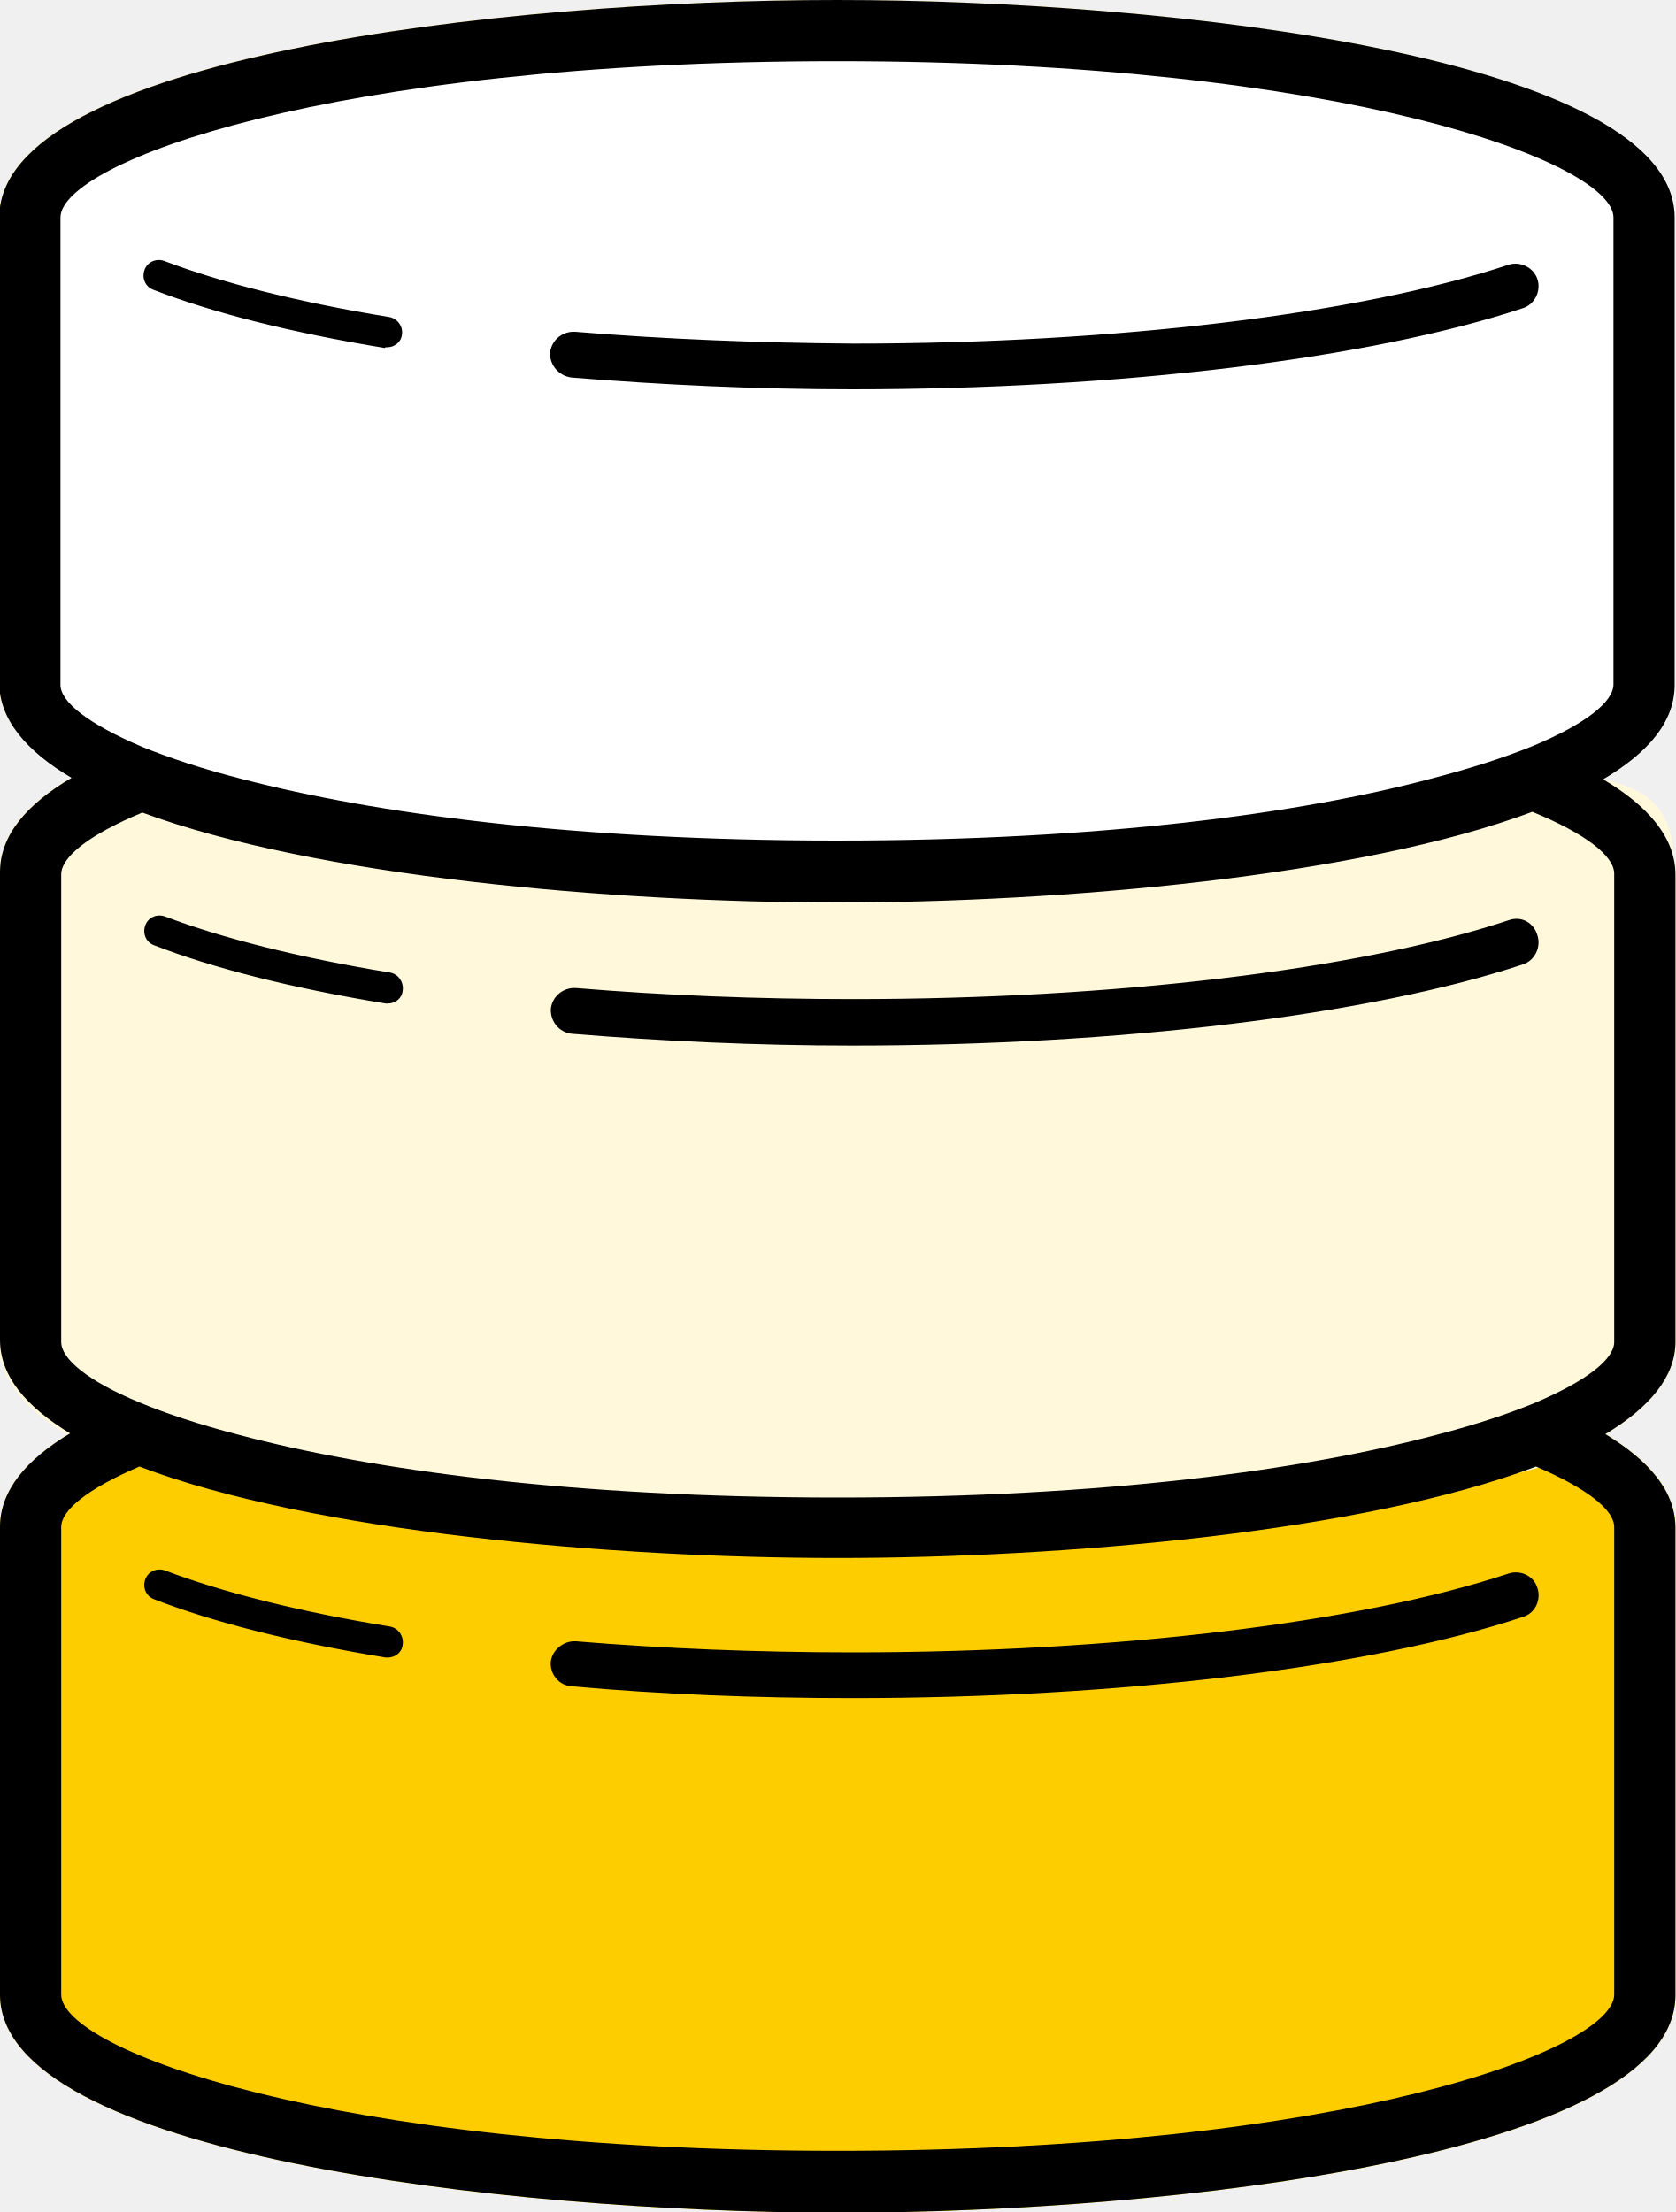
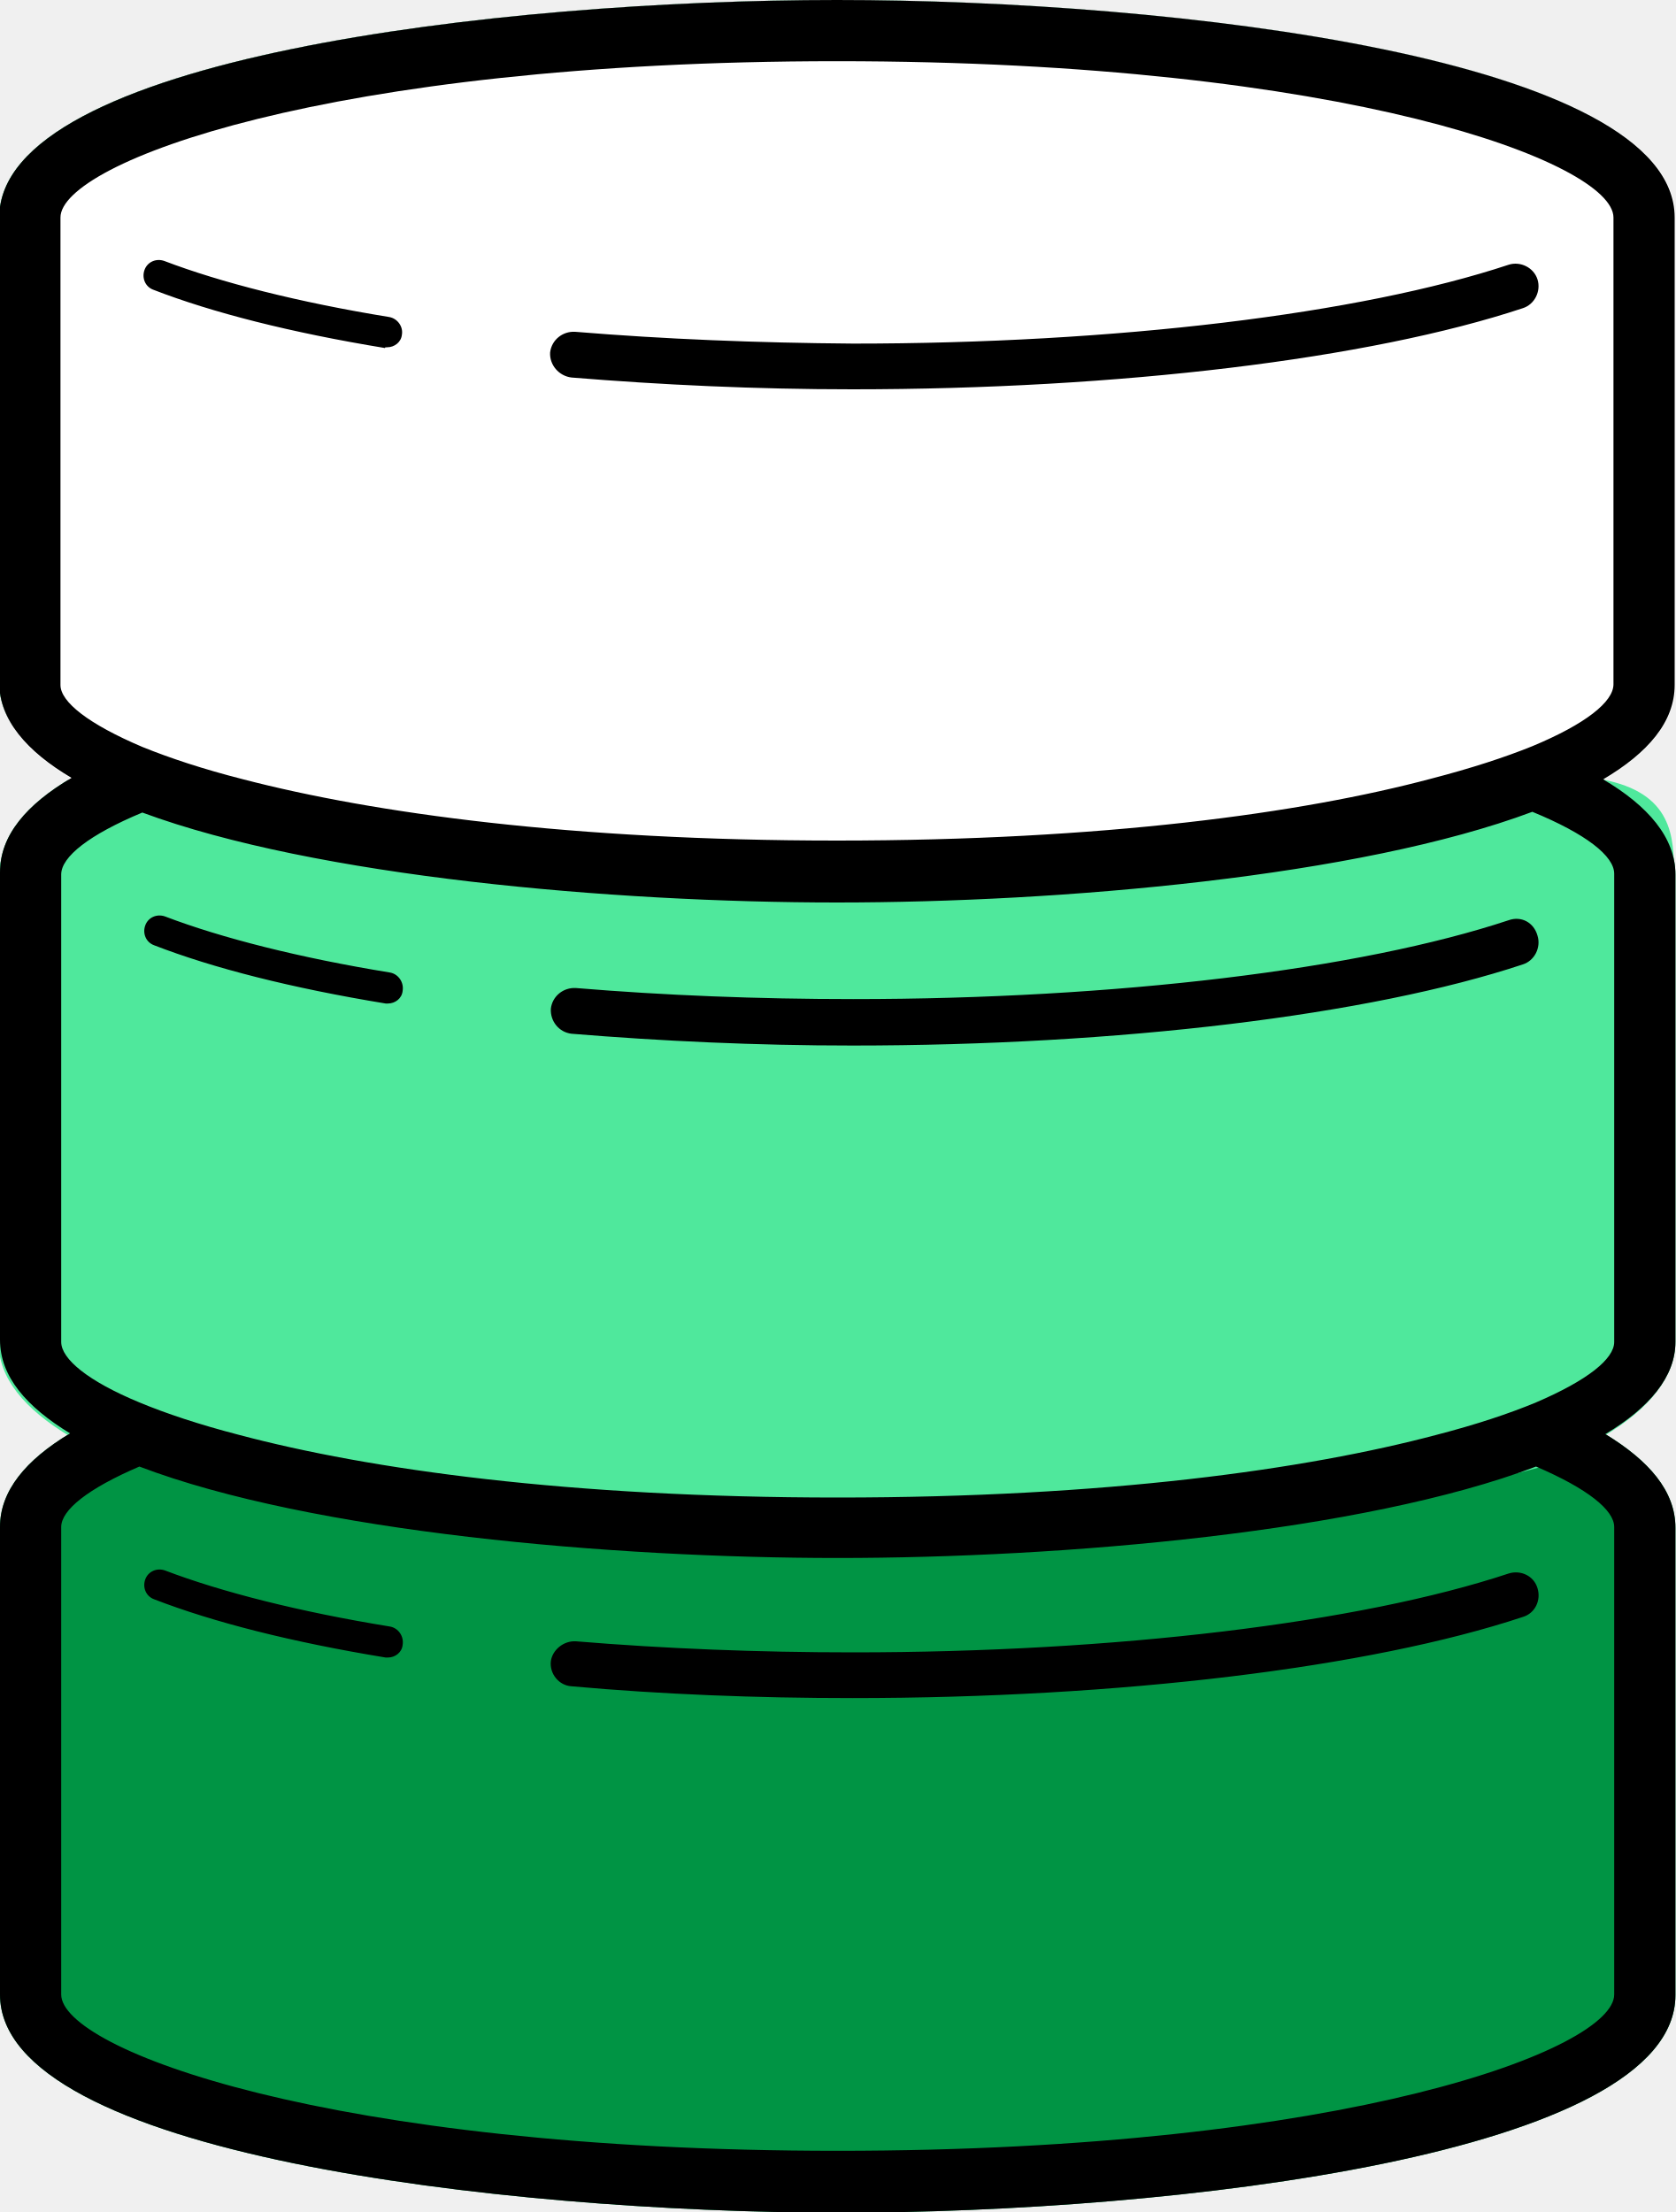
<svg xmlns="http://www.w3.org/2000/svg" version="1.1" x="0px" y="0px" viewBox="0 0 227.2 300" style="enable-background:new 0 0 227.2 300;" xml:space="preserve">
  <style type="text/css">
	.st0{fill:#832EAB;}
- 	.st1{fill:#FECD00;}
+ 	.st1{fill:#C32265;}
	.st2{fill:#00AEEF;}
	.st3{fill:none;}
	.st4{fill:#8DC63F;}
	.st5{fill:#0F9BD7;}
	.st6{fill:#FFFFFF;}
	.st7{fill-rule:evenodd;clip-rule:evenodd;fill:#FFFFFF;}
	.st8{fill:#1DA1F2;}
	.st9{fill:#3D5A98;}
	.st10{fill:#231F20;}
	.st11{fill:#007BB5;}
	.st12{fill:#DC4E41;}
	.st13{fill-rule:evenodd;clip-rule:evenodd;fill:#181616;}
	.st14{fill:#181616;}
	.st15{fill:#F2F2F2;}
	.st16{fill:#E3E3E3;}
	.st17{fill:#D54B3D;}
	.st18{fill:#D72B27;}
	.st19{opacity:0.56;fill:url(#SVGID_1_);}
	.st20{fill:#BABABA;}
	.st21{fill:#92D400;}
	.st22{fill:#00B9E4;}
	.st23{fill:#2B3990;}
	.st24{fill:#3F9C35;}
	.st25{fill:#8FCED8;}
	.st26{fill:#D21F21;}
- 	.st27{fill:#FFF8DA;}
- 	.st28{fill:#C32265;}
+ 	.st27{fill:#009444;}
+ 	.st28{fill:#4FE89C;}
	.st29{fill:#D6D6D6;}
	.st30{fill:#F1F1F1;}
	.st31{fill:#8C3123;}
	.st32{fill:#E05243;}
	.st33{fill:#5E1F18;}
	.st34{fill:#F2B0A9;}
	.st35{fill:#CACCCE;}
	.st36{fill:#A1AFDB;}
	.st37{fill:#002087;}
	.st38{fill:#6C4199;}
	.st39{fill:#C7C7C7;}
	.st40{fill:#1976D2;}
	.st41{fill:#1E88E5;}
	.st42{fill:#FAFAFA;}
	.st43{fill:#E0E0E0;}
	.st44{fill:#F6A11F;}
	.st45{fill:#0A6DAE;}
	.st46{fill:#0BA25E;}
	.st47{fill:#089156;}
	.st48{fill:#10985B;}
	.st49{fill:#F9C941;}
	.st50{fill:#E8B835;}
	.st51{fill:#296AD9;}
	.st52{fill:#2A71E9;}
	.st53{fill:#286EE6;}
- 	.st54{fill:#009444;}
- 	.st55{fill:#006838;}
- 	.st56{fill:#BCBEC0;}
- 	.st57{fill:#2BB673;}
- 	.st58{fill:#F7941E;}
- 	.st59{fill:#EF4136;}
- 	.st60{fill:#FFFFFF;stroke:#231F20;stroke-width:10;stroke-linecap:round;stroke-linejoin:round;stroke-miterlimit:10;}
- 	.st61{fill:#D1D3D4;stroke:#231F20;stroke-width:10;stroke-linecap:round;stroke-linejoin:round;stroke-miterlimit:10;}
- 	.st62{fill:#231F20;stroke:#231F20;stroke-width:10;stroke-linecap:round;stroke-linejoin:round;stroke-miterlimit:10;}
- 	.st63{fill:none;stroke:#231F20;stroke-width:10;stroke-miterlimit:10;}
- 	.st64{fill:none;stroke:#231F20;stroke-width:10;stroke-linejoin:round;stroke-miterlimit:10;}
- 	.st65{fill:#E1DFE4;}
- 	.st66{fill:#35474F;}
- 	.st67{fill:#FC002F;}
- 	.st68{fill:#FDD518;}
- 	.st69{fill:#00E769;}
- 	.st70{fill:#D1D3D4;}
- 	.st71{fill:#27AAE1;}
- 	.st72{fill:#231F20;stroke:#27AAE1;stroke-miterlimit:10;}
- 	.st73{fill:url(#SVGID_2_);}
- 	.st74{fill:url(#SVGID_3_);}
- 	.st75{fill:url(#SVGID_4_);}
- 	.st76{fill:url(#SVGID_5_);}
- 	.st77{fill:url(#SVGID_6_);}
- 	.st78{fill:url(#SVGID_7_);}
+ 	.st54{fill:#BCBEC0;}
+ 	.st55{fill:#FFFFFF;stroke:#231F20;stroke-width:10;stroke-linecap:round;stroke-linejoin:round;stroke-miterlimit:10;}
+ 	.st56{fill:#00AEEF;stroke:#231F20;stroke-width:10;stroke-linecap:round;stroke-linejoin:round;stroke-miterlimit:10;}
+ 	.st57{fill:#231F20;stroke:#231F20;stroke-width:10;stroke-linecap:round;stroke-linejoin:round;stroke-miterlimit:10;}
+ 	.st58{fill:none;stroke:#231F20;stroke-width:10;stroke-miterlimit:10;}
+ 	.st59{fill:none;stroke:#231F20;stroke-width:10;stroke-linejoin:round;stroke-miterlimit:10;}
+ 	.st60{fill:none;stroke:#231F20;stroke-width:9.52;stroke-linecap:round;stroke-linejoin:round;stroke-miterlimit:10;}
+ 	.st61{fill:none;stroke:#231F20;stroke-width:7.808;stroke-linecap:round;stroke-linejoin:round;stroke-miterlimit:10;}
+ 	.st62{fill:#D1D3D4;}
+ 	.st63{fill:url(#SVGID_2_);}
+ 	.st64{fill:url(#SVGID_3_);}
+ 	.st65{fill:url(#SVGID_4_);}
+ 	.st66{fill:url(#SVGID_5_);}
+ 	.st67{fill:url(#SVGID_6_);}
+ 	.st68{fill:url(#SVGID_7_);}
+ 	.st69{fill:#00A79D;}
+ 	.st70{fill:#4E376B;}
+ 	.st71{fill:#004981;}
+ 	.st72{fill:#106599;}
+ 	.st73{fill:#1E78AF;}
+ 	.st74{fill:#4396C9;}
+ 	.st75{fill:#63AAD6;}
+ 	.st76{fill:#B8DDF4;}
+ 	.st77{fill:#1F8893;}
+ 	.st78{fill:none;stroke:#000000;stroke-width:6.362;stroke-linecap:round;stroke-linejoin:round;stroke-miterlimit:10;}
+ 	.st79{fill:#FFFFFF;stroke:#000000;stroke-width:5.383;stroke-linejoin:round;stroke-miterlimit:10;}
+ 	.st80{fill:#42BCBC;stroke:#000000;stroke-width:6.28;stroke-linejoin:round;stroke-miterlimit:10;}
+ 	.st81{fill:none;stroke:#000000;stroke-width:5.383;stroke-linecap:round;stroke-linejoin:round;stroke-miterlimit:10;}
+ 	.st82{fill:none;stroke:#000000;stroke-width:3.181;stroke-linecap:round;stroke-linejoin:round;stroke-miterlimit:10;}
</style>
  <g id="Layer_1">
    <g>
      <g>
-         <path class="st1" d="M217.7,194.5c5.9,3.6,9.5,7.7,9.5,12.7v63.4c0,21.6-67.9,29.5-113.6,29.5C67.9,300,0,292.1,0,270.5v-63.4     c0-4.9,3.5-9.1,9.5-12.7c-5.9-3.6-9.5-7.7-9.5-12.7v-63.4c0-5,3.6-9.2,9.7-12.8c-6.1-3.6-9.8-7.9-9.8-12.9V29.5     C-0.1,7.9,67.8,0,113.5,0c45.7,0,113.6,7.9,113.6,29.5v63.4c0,5-3.6,9.2-9.7,12.8c6.1,3.6,9.8,7.9,9.8,12.9v63.4     C227.2,186.7,223.7,190.9,217.7,194.5z" />
-         <path class="st27" d="M217.6,194.7c5.9,3.6-86.1,27.2-208.3,0c-5.9-3.6-9.5-7.7-9.5-12.7v-63.4c0-5,9.7-12.8,9.7-12.8     s109.6,20,207.7-0.1c9.7,1.8,9.8,7.9,9.8,12.9V182C227.1,186.9,223.6,191.1,217.6,194.7z" />
+         <path class="st27" d="M217.7,194.5c5.9,3.6,9.5,7.7,9.5,12.7v63.4c0,21.6-67.9,29.5-113.6,29.5C67.9,300,0,292.1,0,270.5v-63.4     c0-4.9,3.5-9.1,9.5-12.7c-5.9-3.6-9.5-7.7-9.5-12.7v-63.4c0-5,3.6-9.2,9.7-12.8c-6.1-3.6-9.8-7.9-9.8-12.9V29.5     C-0.1,7.9,67.8,0,113.5,0c45.7,0,113.6,7.9,113.6,29.5v63.4c0,5-3.6,9.2-9.7,12.8c6.1,3.6,9.8,7.9,9.8,12.9v63.4     C227.2,186.7,223.7,190.9,217.7,194.5z" />
+         <path class="st28" d="M217.6,194.7c5.9,3.6-86.1,27.2-208.3,0c-5.9-3.6-9.5-7.7-9.5-12.7v-63.4c0-5,9.7-12.8,9.7-12.8     s109.6,20,207.7-0.1c9.7,1.8,9.8,7.9,9.8,12.9V182C227.1,186.9,223.6,191.1,217.6,194.7z" />
        <path class="st6" d="M9.5,105.5C3.5,101.9,0,97.8,0,92.8V29.5C0,7.9,67.9,0,113.6,0c45.7,0,113.6,7.9,113.6,29.5v63.4     c0,4.9-3.5,9.1-9.5,12.7C114.4,130.1,3.5,109.1,9.5,105.5z" />
        <path d="M78.1,222.6c12.1,1,24.7,1.5,37.6,1.5c35.5,0,68.7-4,88.9-10.7c1.6-0.5,3.4,0.3,3.9,2c0.5,1.6-0.3,3.4-2,3.9     c-20.8,6.9-54.8,11-90.9,11c-13,0-25.9-0.5-38.1-1.6c-1.7-0.1-3-1.7-2.8-3.4C74.9,223.8,76.4,222.5,78.1,222.6z M52.9,220.6     c-12.3-2-22.9-4.7-30.5-7.6c-1.1-0.4-2.3,0.1-2.7,1.2c-0.4,1.1,0.1,2.3,1.2,2.7c8,3.1,18.6,5.8,31.4,7.9c0.1,0,0.2,0,0.3,0     c1,0,1.9-0.7,2-1.7C54.8,221.9,54,220.8,52.9,220.6z M217.7,194.5c5.9,3.6,9.5,7.7,9.5,12.7v63.4c0,21.6-67.9,29.5-113.6,29.5     C67.9,300,0,292.1,0,270.5v-63.4c0-4.9,3.5-9.1,9.5-12.7c-5.9-3.6-9.5-7.7-9.5-12.7v-63.4c0-5,3.6-9.2,9.7-12.8     c-6.1-3.6-9.8-7.9-9.8-12.9V29.5C-0.1,7.9,67.8,0,113.5,0c45.7,0,113.6,7.9,113.6,29.5v63.4c0,5-3.6,9.2-9.7,12.8     c6.1,3.6,9.8,7.9,9.8,12.9v63.4C227.2,186.7,223.7,190.9,217.7,194.5z M19.3,101.3c3.7,1.5,8.2,3,13.7,4.4     c17.7,4.6,44.6,8.3,80.5,8.3c36,0,63-3.7,80.6-8.4c5.4-1.4,10-2.9,13.7-4.4c7.2-3,11-6,11-8.4V29.5c0-7.4-36.2-21.2-105.3-21.2     S8.2,22.1,8.2,29.5v63.4C8.2,95.2,12,98.2,19.3,101.3z M208.3,198.9c-23.5,8.9-64.1,12.4-94.7,12.4c-30.6,0-71.3-3.5-94.7-12.4     c-7,3-10.6,5.9-10.6,8.2v63.4c0,7.4,36.2,21.2,105.3,21.2s105.3-13.8,105.3-21.2v-63.4C218.9,204.8,215.3,201.9,208.3,198.9z      M218.9,118.5c0-2.4-3.8-5.4-11.1-8.4c-23.5,8.8-63.9,12.3-94.3,12.3c-30.4,0-70.7-3.5-94.2-12.2c-7.2,3-11,6-11,8.4v63.4     c0,2.3,3.6,5.3,10.6,8.2c3.6,1.5,8.1,3,13.5,4.4c17.7,4.7,44.8,8.5,81.2,8.5s63.5-3.8,81.2-8.5c5.4-1.4,9.9-2.9,13.5-4.4     c7-3,10.6-5.9,10.6-8.2V118.5z M204.6,124.8c-20.2,6.7-53.4,10.7-88.9,10.7c-12.9,0-25.6-0.5-37.6-1.5c-1.7-0.1-3.2,1.1-3.4,2.8     c-0.1,1.7,1.1,3.2,2.8,3.4c12.2,1,25,1.6,38.1,1.6c36.1,0,70.1-4.1,90.9-11c1.6-0.5,2.5-2.3,2-3.9     C208,125.1,206.3,124.2,204.6,124.8z M52.9,131.9c-12.3-2-22.9-4.7-30.5-7.6c-1.1-0.4-2.3,0.1-2.7,1.2c-0.4,1.1,0.1,2.3,1.2,2.7     c8,3.1,18.6,5.8,31.4,7.9c0.1,0,0.2,0,0.3,0c1,0,1.9-0.7,2-1.7C54.8,133.2,54,132.1,52.9,131.9z M77.5,51.2     c12.2,1,25,1.6,38.1,1.6c36.1,0,70.1-4.1,90.9-11c1.6-0.5,2.5-2.3,2-3.9c-0.5-1.6-2.3-2.5-3.9-2c-20.2,6.7-53.4,10.7-88.9,10.7     C102.7,46.5,90.1,46,78,45c-1.7-0.1-3.2,1.1-3.4,2.8C74.5,49.5,75.8,51,77.5,51.2z M52.5,47.1c1,0,1.9-0.7,2-1.7     c0.2-1.1-0.6-2.2-1.7-2.4c-12.3-2-22.9-4.7-30.5-7.6c-1.1-0.4-2.3,0.1-2.7,1.2c-0.4,1.1,0.1,2.3,1.2,2.7c8,3.1,18.6,5.8,31.4,7.9     C52.2,47.1,52.3,47.1,52.5,47.1z" />
      </g>
    </g>
  </g>
  <g id="Layer_2">
</g>
</svg>
